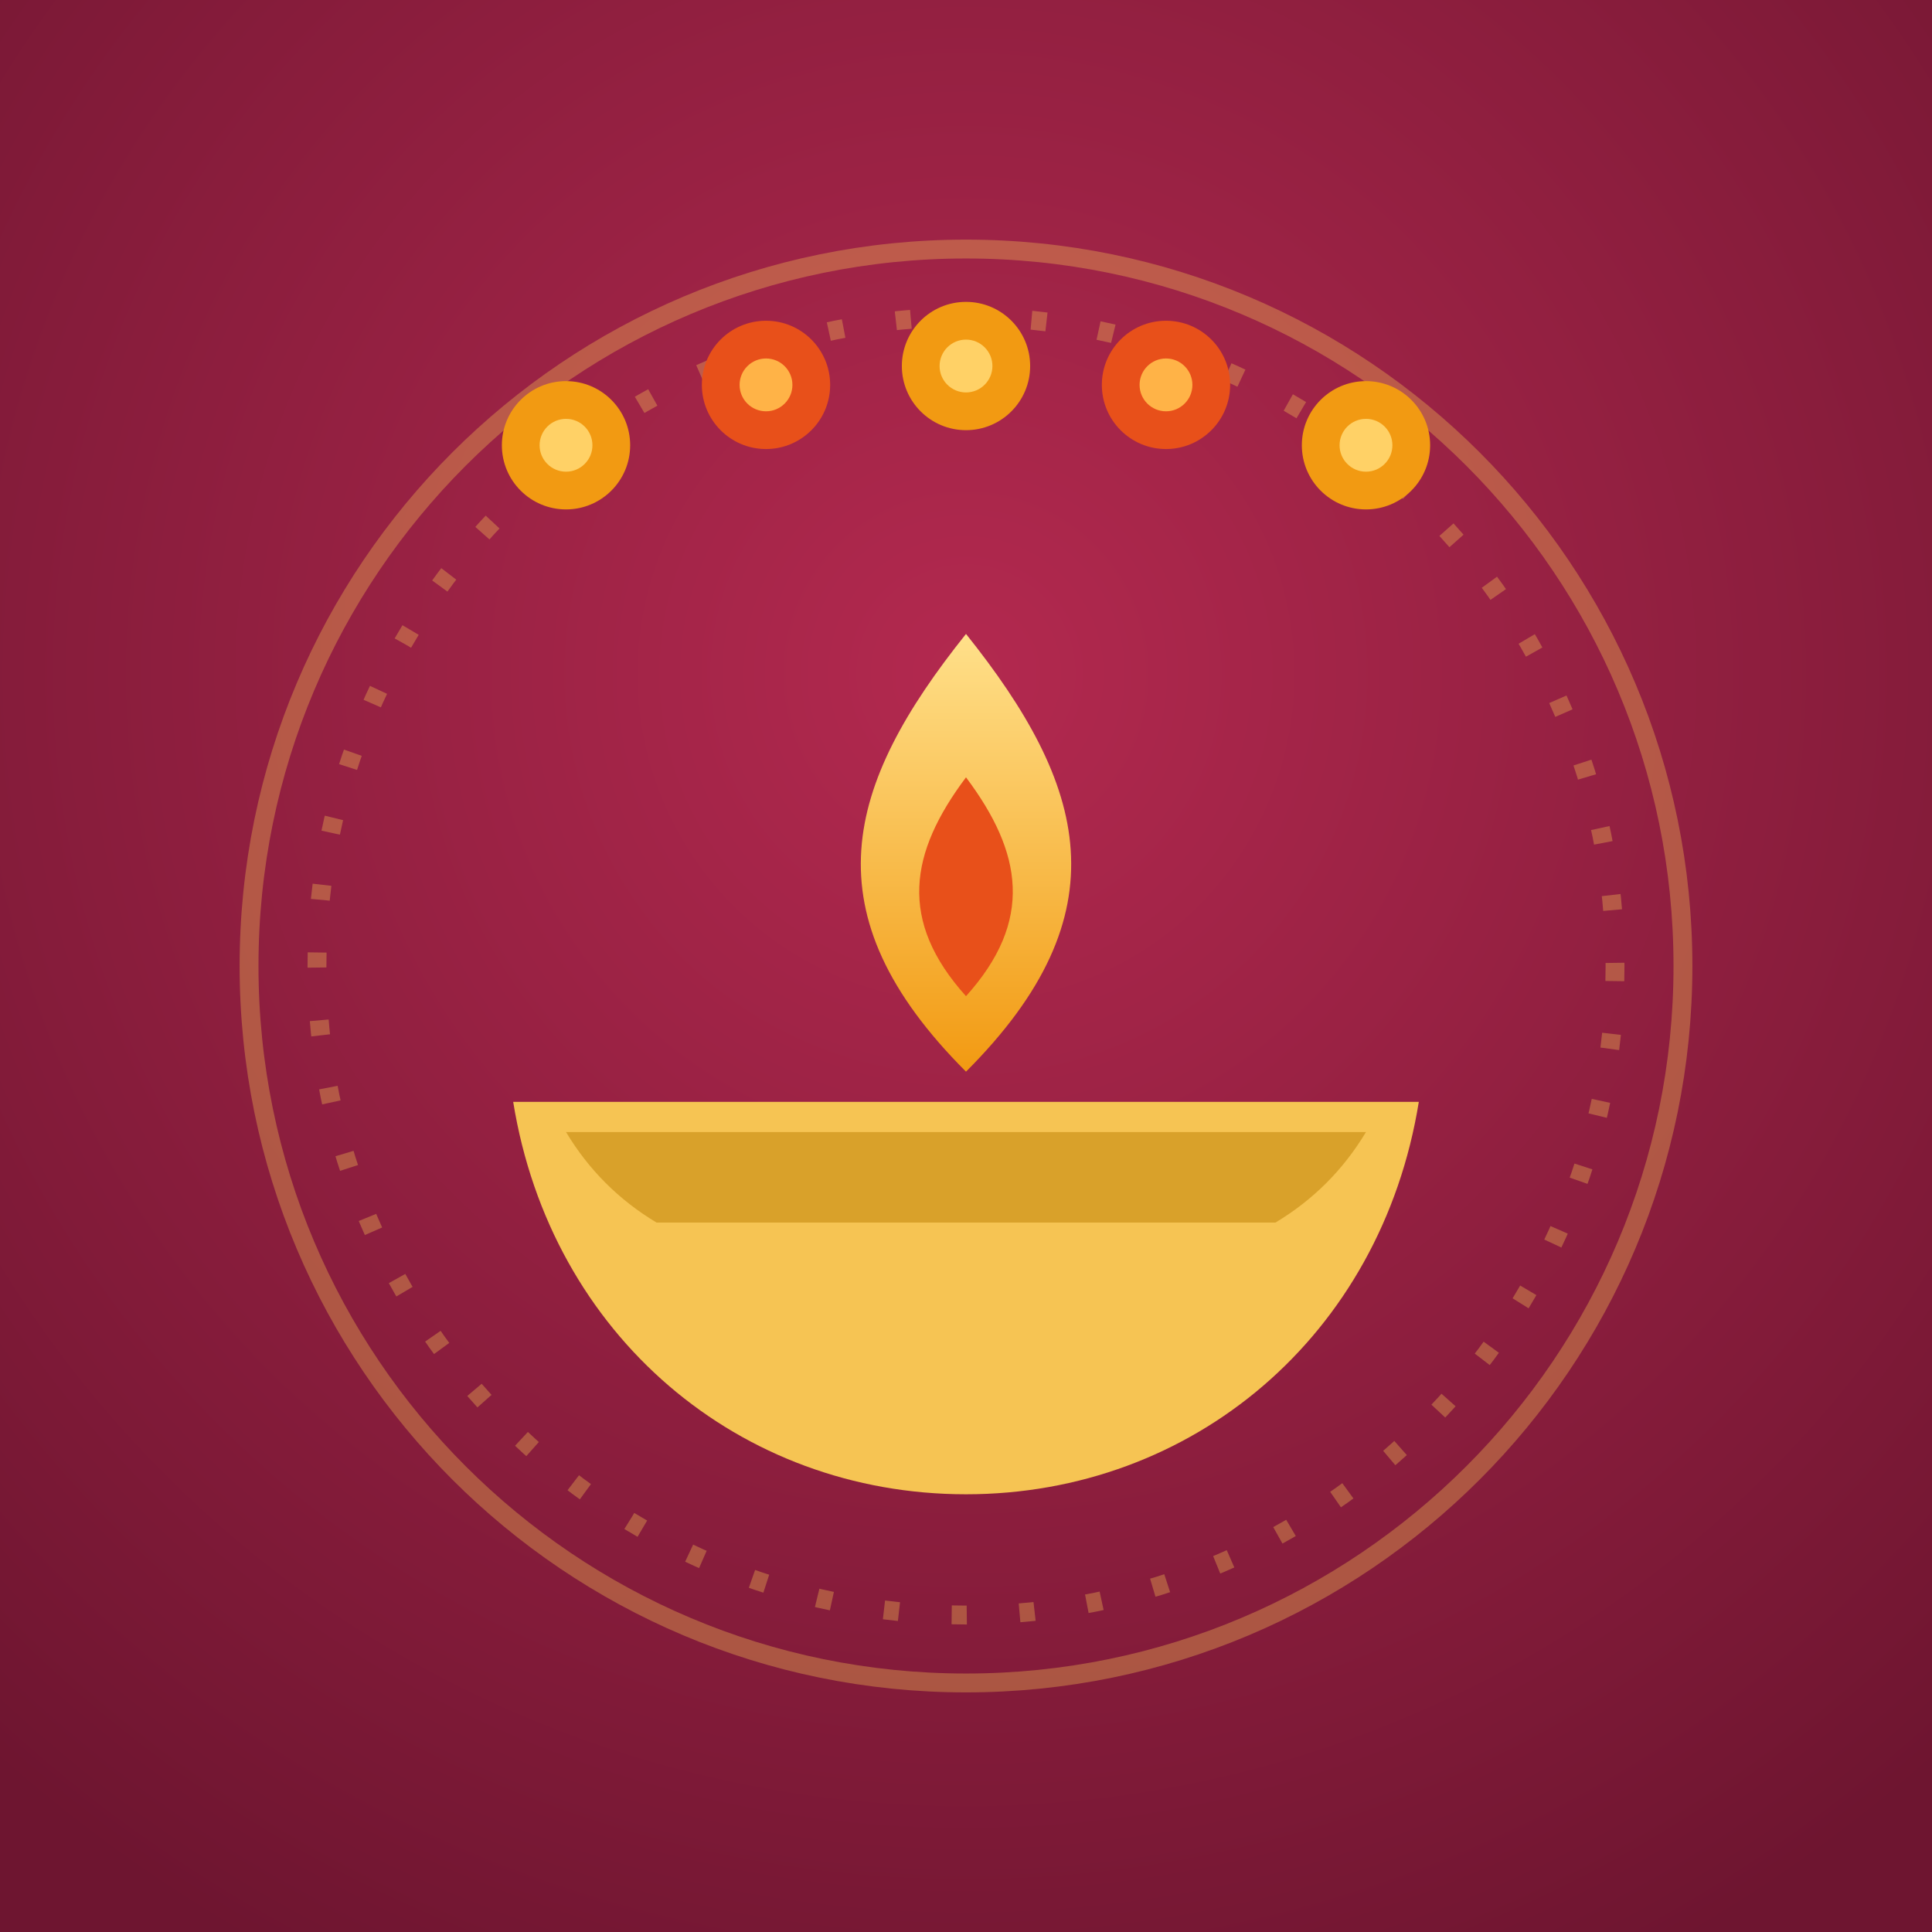
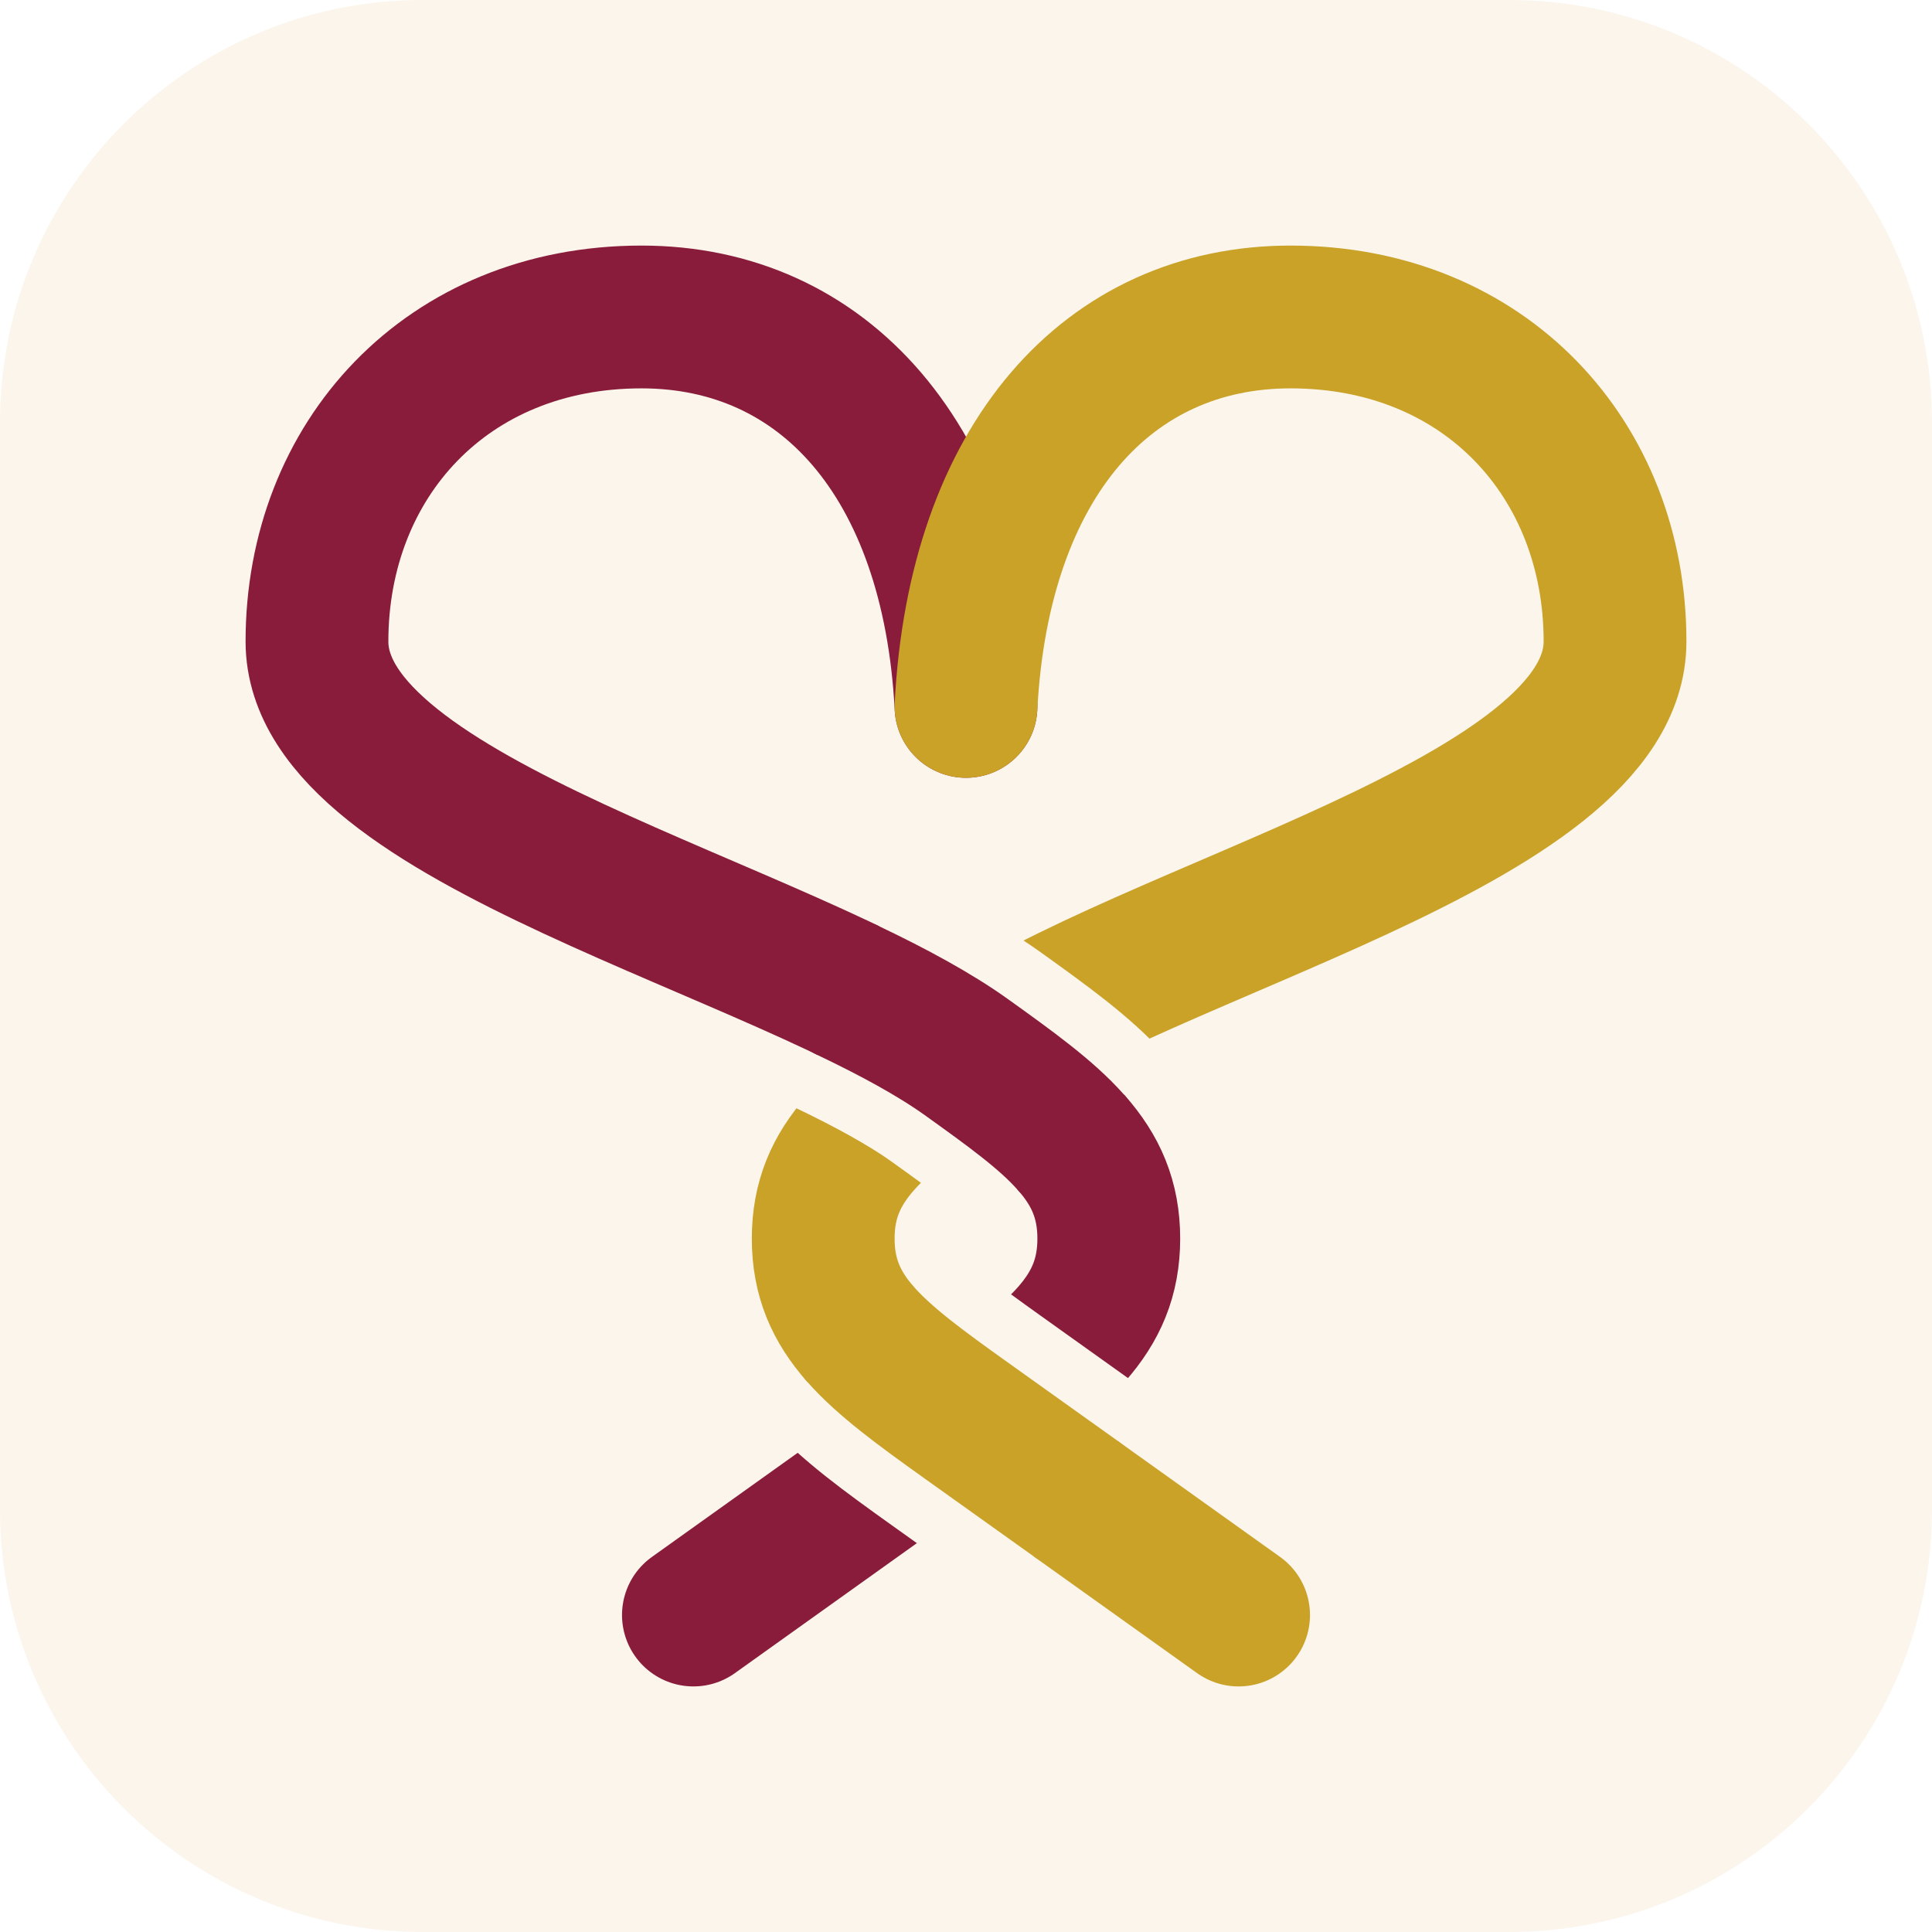
- <svg xmlns="http://www.w3.org/2000/svg" viewBox="0 0 512 512">
-   <defs>
-     <radialGradient id="bg" cx="0.5" cy="0.35" r="0.75">
-       <stop offset="0" stop-color="#b3294f" />
-       <stop offset="1" stop-color="#6e1530" />
-     </radialGradient>
-     <linearGradient id="flame" x1="0" y1="0" x2="0" y2="1">
-       <stop offset="0" stop-color="#ffe08a" />
-       <stop offset="1" stop-color="#f29a12" />
-     </linearGradient>
-   </defs>
-   <rect width="512" height="512" fill="url(#bg)" class="bg" />
-   <g fill="none" stroke="#f6c453" stroke-width="5" opacity="0.35">
-     <circle cx="256" cy="256" r="190" />
-     <circle cx="256" cy="256" r="172" stroke-dasharray="4 14" />
+ <svg xmlns="http://www.w3.org/2000/svg" viewBox="0 0 64 64">
+   <rect width="64" height="64" rx="14" fill="#fbf5ec" />
+   <g transform="translate(4.48 3.19) scale(0.86)">
+     <g fill="none" stroke-linecap="round" stroke-linejoin="round" stroke-width="5.5">
+       <path d="M32 23.5C31.5 14 26.5 8.5 19.5 8.5C12 8.5 7 14 7 21C7 28 25 32 32 37C35.5 39.5 37.5 41 37.5 44C37.5 47 35.5 48.5 32 51C28.5 53.5 25 56 21.5 58.5" stroke="#8a1c3b" />
+       <path d="M32 23.5C32.5 14 37.5 8.5 44.5 8.5C52 8.5 57 14 57 21C57 28 39 32 32 37C28.5 39.5 26.5 41 26.5 44C26.5 47 28.5 48.5 32 51C35.5 53.5 39 56 42.5 58.5" stroke="#c9a227" />
+       <path d="M27.47 34.45C29.21 35.28 30.78 36.13 32 37C33.73 38.24 35.1 39.23 36.03 40.28" stroke="#fbf5ec" stroke-width="9.9" stroke-linecap="butt" />
+       <path d="M27.47 34.45C29.21 35.28 30.78 36.13 32 37C33.73 38.24 35.1 39.23 36.03 40.28" stroke="#8a1c3b" />
+       <path d="M27.94 47.69C28.88 48.75 30.25 49.75 32 51C33.41 52.01 34.82 53.01 36.23 54.02" stroke="#fbf5ec" stroke-width="9.9" stroke-linecap="butt" />
+       <path d="M27.94 47.69C28.88 48.75 30.25 49.75 32 51C33.41 52.01 34.82 53.01 36.23 54.02" stroke="#c9a227" />
+     </g>
  </g>
-   <g>
-     <circle cx="150" cy="118" r="17" fill="#f29a12" />
-     <circle cx="150" cy="118" r="7" fill="#ffd166" />
-     <circle cx="203" cy="102" r="17" fill="#e8501a" />
-     <circle cx="203" cy="102" r="7" fill="#ffb347" />
-     <circle cx="256" cy="97" r="17" fill="#f29a12" />
-     <circle cx="256" cy="97" r="7" fill="#ffd166" />
-     <circle cx="309" cy="102" r="17" fill="#e8501a" />
-     <circle cx="309" cy="102" r="7" fill="#ffb347" />
-     <circle cx="362" cy="118" r="17" fill="#f29a12" />
-     <circle cx="362" cy="118" r="7" fill="#ffd166" />
-   </g>
-   <path d="M256 168c32 40 42 74 0 116c-42-42-32-76 0-116z" fill="url(#flame)" />
-   <path d="M256 206c15 20 18 38 0 58c-18-20-15-38 0-58z" fill="#e8501a" />
-   <path d="M136 292h240c-10 62-60 104-120 104s-110-42-120-104z" fill="#f6c453" />
-   <path d="M150 300h212c-6 10-14 18-24 24H174c-10-6-18-14-24-24z" fill="#d9a12a" />
</svg>
